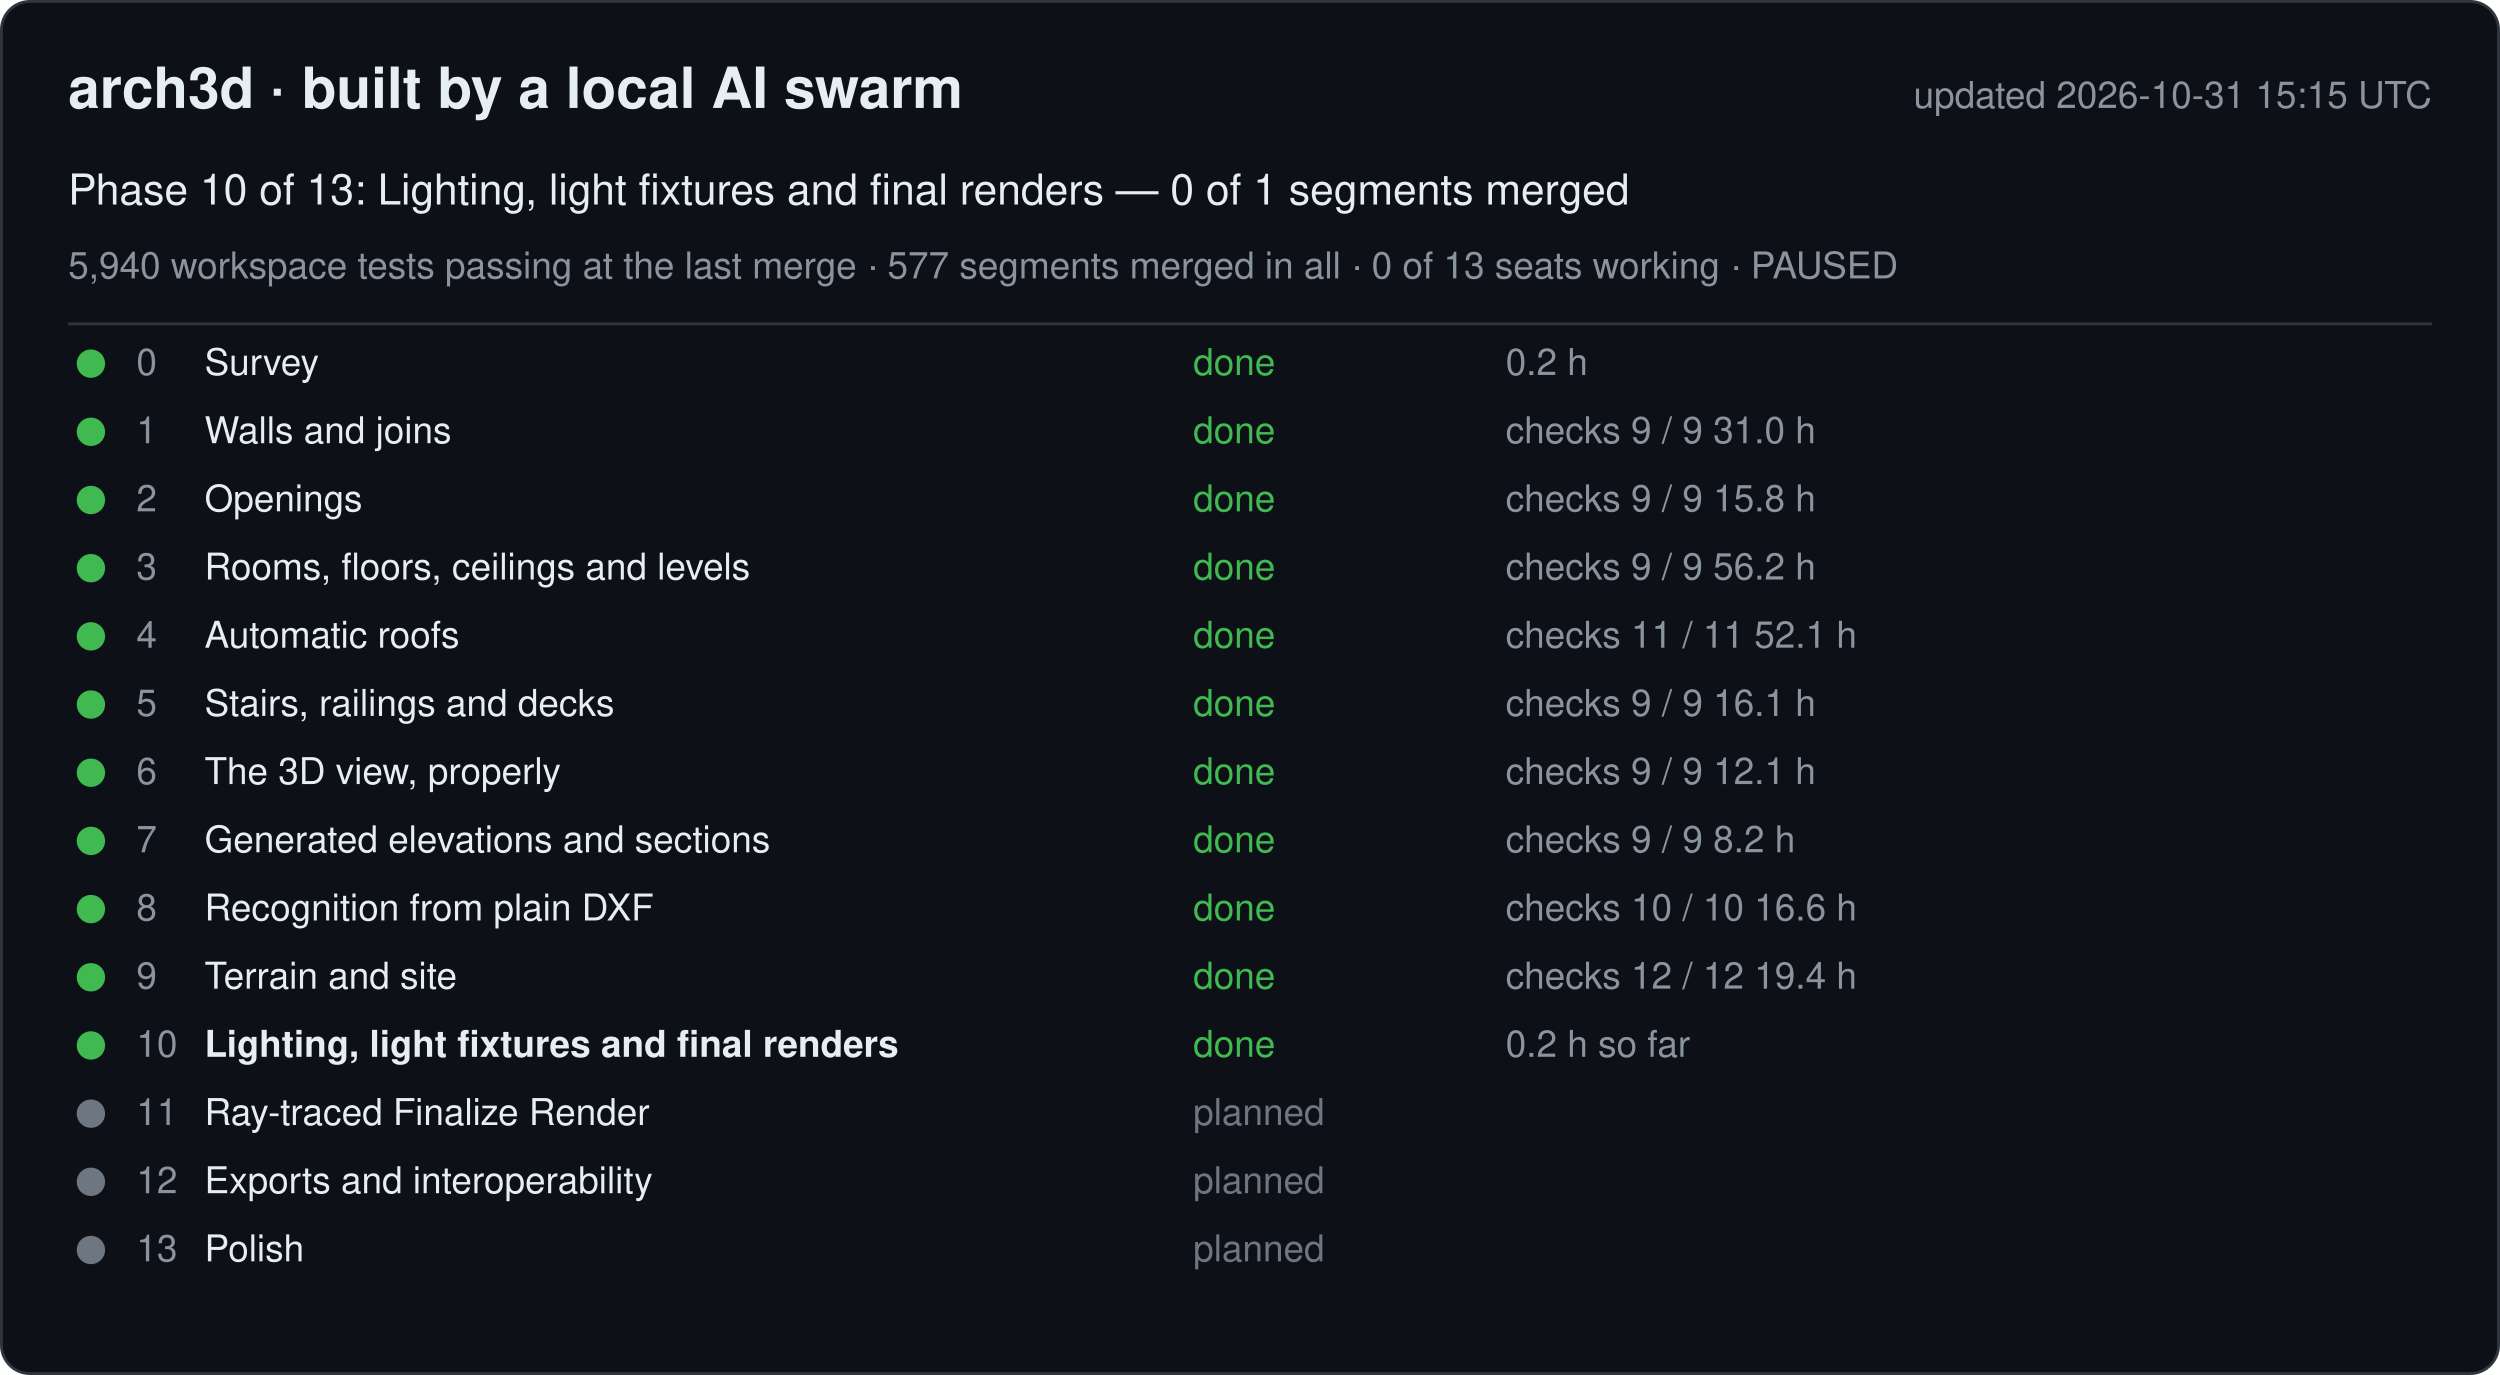
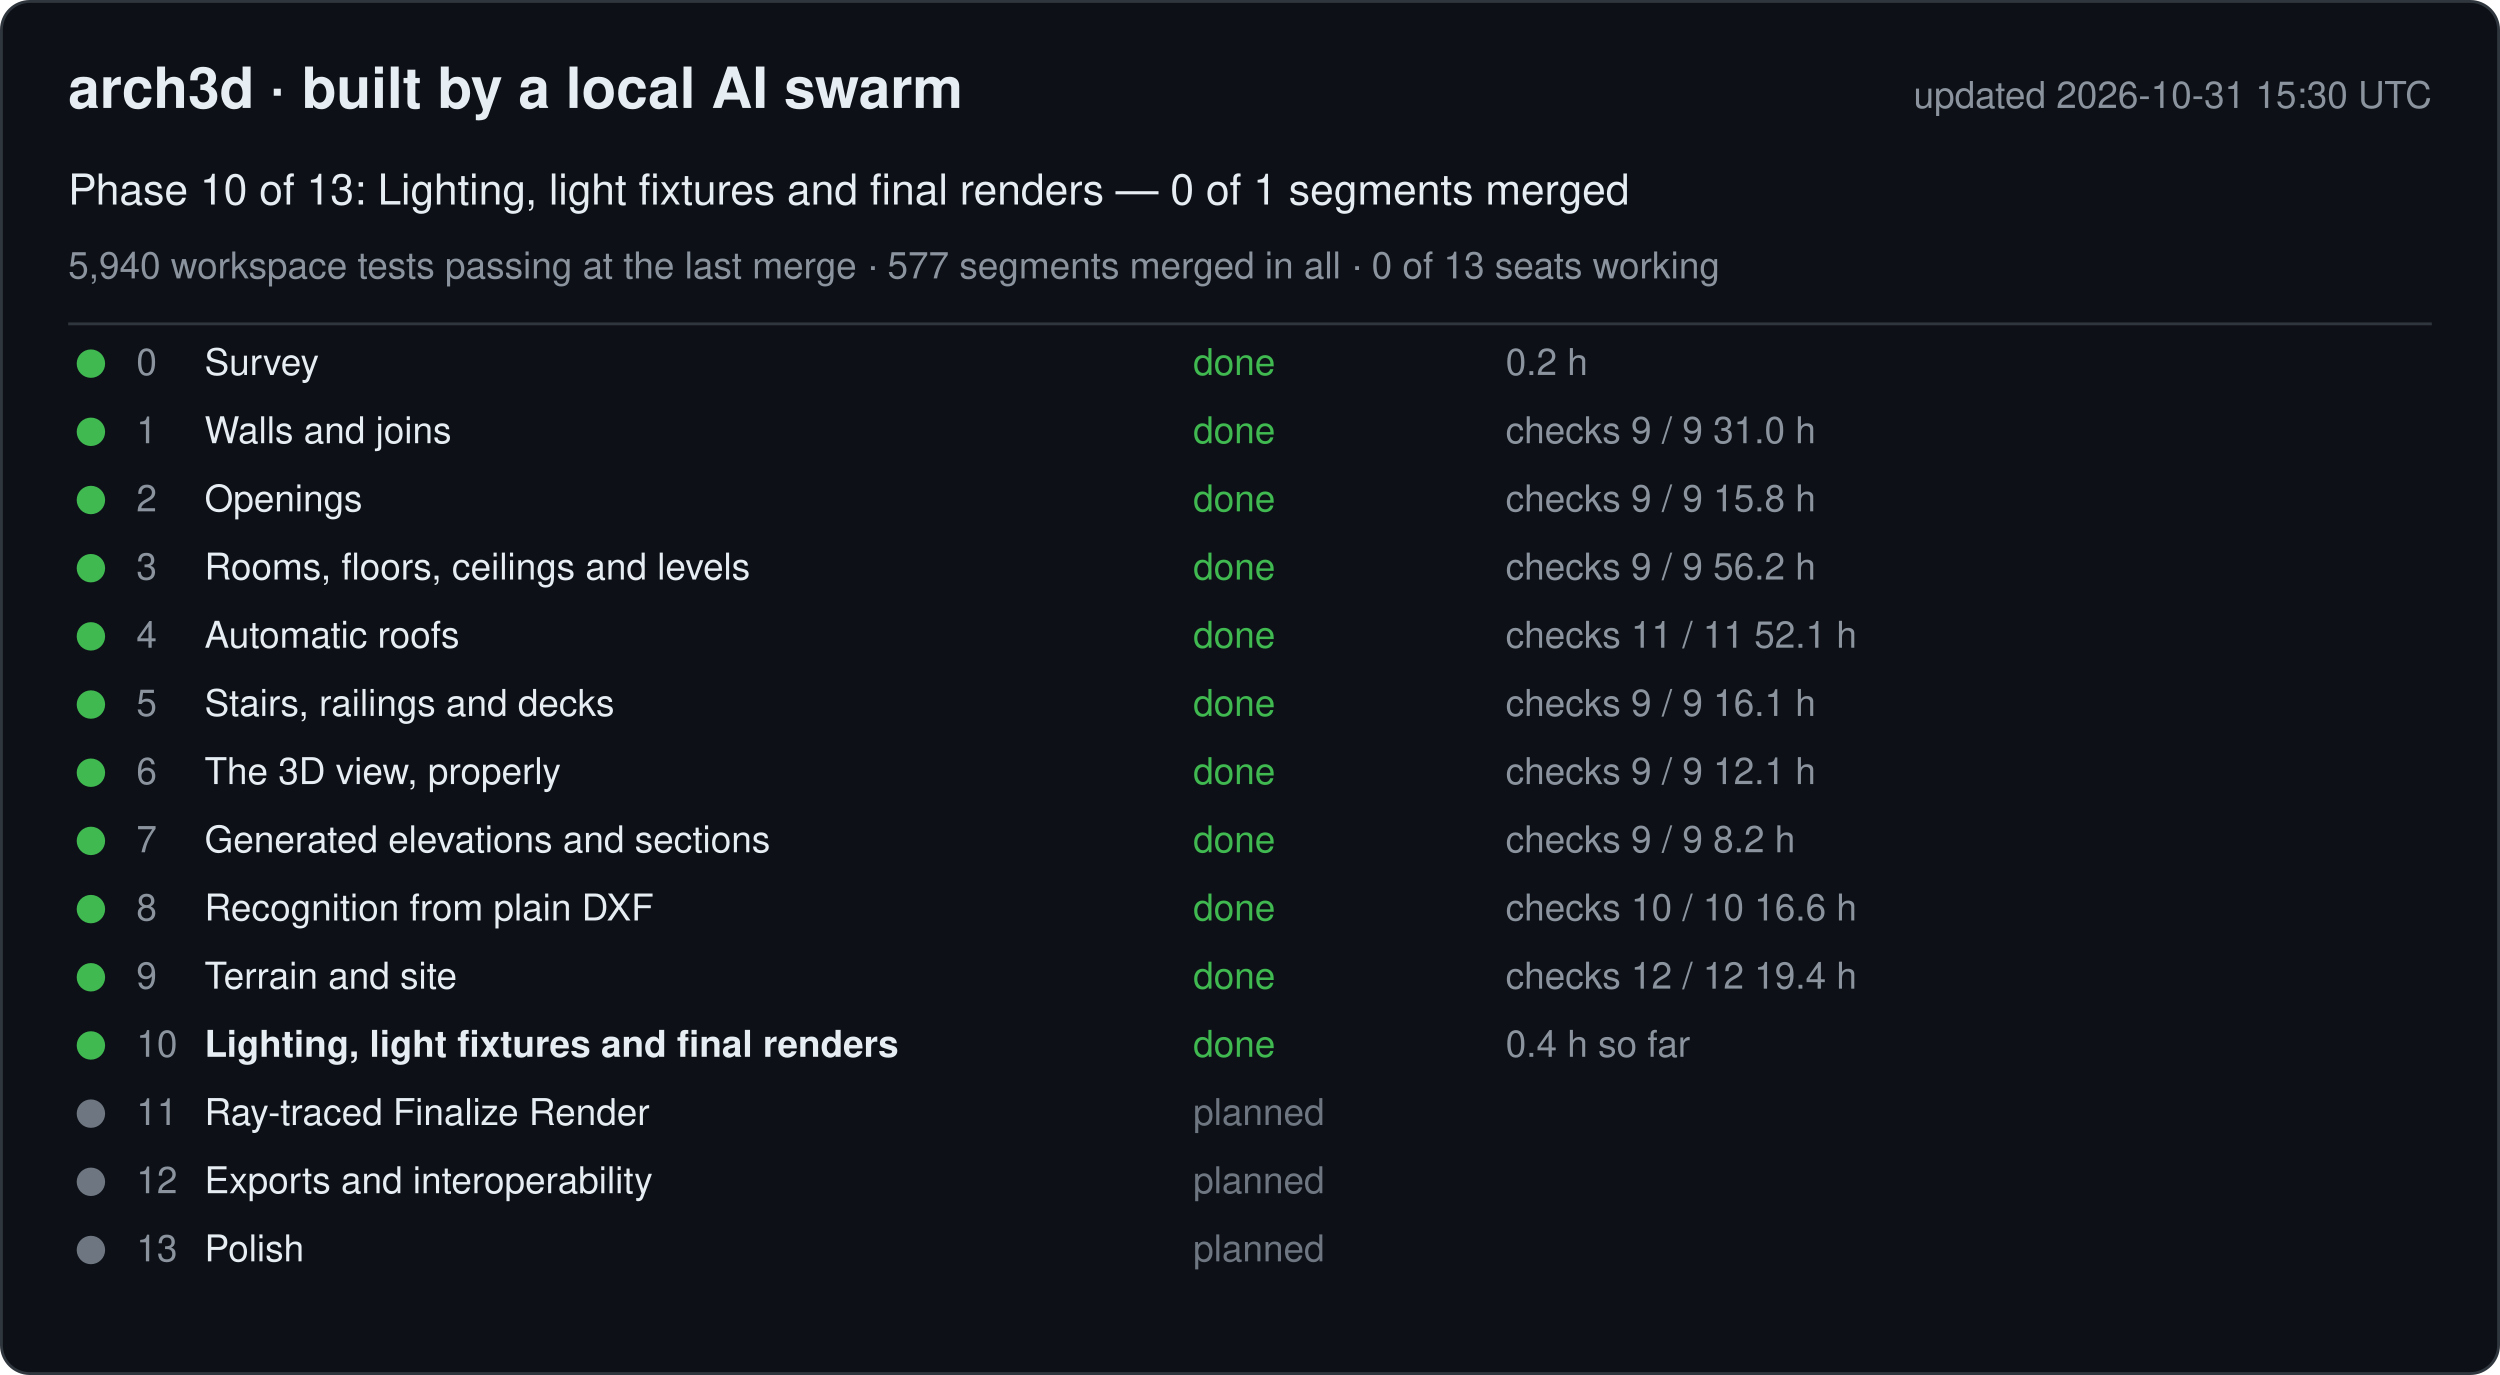
<svg xmlns="http://www.w3.org/2000/svg" width="880" height="484" viewBox="0 0 880 484" font-family="-apple-system, Segoe UI, Helvetica, Arial, sans-serif">
  <rect x="0.5" y="0.5" width="879" height="483" rx="10" fill="#0d1117" stroke="#30363d" />
  <text x="24" y="38" font-size="20" font-weight="600" fill="#e6edf3">arch3d · built by a local AI swarm</text>
-   <text x="856" y="38" font-size="13" fill="#8b949e" text-anchor="end">updated 2026-10-31 15:15 UTC</text>
+   <text x="856" y="38" font-size="13" fill="#8b949e" text-anchor="end">updated 2026-10-31 15:30 UTC</text>
  <text x="24" y="72" font-size="15" fill="#e6edf3">Phase 10 of 13: Lighting, light fixtures and final renders — 0 of 1 segments merged</text>
-   <text x="24" y="98" font-size="13" fill="#8b949e">5,940 workspace tests passing at the last merge · 577 segments merged in all · 0 of 13 seats working · PAUSED</text>
+   <text x="24" y="98" font-size="13" fill="#8b949e">5,940 workspace tests passing at the last merge · 577 segments merged in all · 0 of 13 seats working</text>
  <line x1="24" y1="114" x2="856" y2="114" stroke="#30363d" />
  <g data-phase="0">
    <circle cx="32" cy="128" r="5" fill="#3fb950" />
    <text x="48" y="132" font-size="13" fill="#8b949e">0</text>
    <text x="72" y="132" font-size="13" fill="#e6edf3">Survey</text>
    <text x="420" y="132" font-size="13" fill="#3fb950">done</text>
    <text x="530" y="132" font-size="13" fill="#8b949e">0.2 h</text>
  </g>
  <g data-phase="1">
    <circle cx="32" cy="152" r="5" fill="#3fb950" />
    <text x="48" y="156" font-size="13" fill="#8b949e">1</text>
    <text x="72" y="156" font-size="13" fill="#e6edf3">Walls and joins</text>
    <text x="420" y="156" font-size="13" fill="#3fb950">done</text>
    <text x="530" y="156" font-size="13" fill="#8b949e">checks 9 / 9   31.0 h</text>
  </g>
  <g data-phase="2">
    <circle cx="32" cy="176" r="5" fill="#3fb950" />
    <text x="48" y="180" font-size="13" fill="#8b949e">2</text>
    <text x="72" y="180" font-size="13" fill="#e6edf3">Openings</text>
    <text x="420" y="180" font-size="13" fill="#3fb950">done</text>
    <text x="530" y="180" font-size="13" fill="#8b949e">checks 9 / 9   15.8 h</text>
  </g>
  <g data-phase="3">
    <circle cx="32" cy="200" r="5" fill="#3fb950" />
    <text x="48" y="204" font-size="13" fill="#8b949e">3</text>
    <text x="72" y="204" font-size="13" fill="#e6edf3">Rooms, floors, ceilings and levels</text>
    <text x="420" y="204" font-size="13" fill="#3fb950">done</text>
    <text x="530" y="204" font-size="13" fill="#8b949e">checks 9 / 9   56.2 h</text>
  </g>
  <g data-phase="4">
    <circle cx="32" cy="224" r="5" fill="#3fb950" />
    <text x="48" y="228" font-size="13" fill="#8b949e">4</text>
    <text x="72" y="228" font-size="13" fill="#e6edf3">Automatic roofs</text>
    <text x="420" y="228" font-size="13" fill="#3fb950">done</text>
    <text x="530" y="228" font-size="13" fill="#8b949e">checks 11 / 11   52.1 h</text>
  </g>
  <g data-phase="5">
    <circle cx="32" cy="248" r="5" fill="#3fb950" />
    <text x="48" y="252" font-size="13" fill="#8b949e">5</text>
    <text x="72" y="252" font-size="13" fill="#e6edf3">Stairs, railings and decks</text>
    <text x="420" y="252" font-size="13" fill="#3fb950">done</text>
    <text x="530" y="252" font-size="13" fill="#8b949e">checks 9 / 9   16.1 h</text>
  </g>
  <g data-phase="6">
    <circle cx="32" cy="272" r="5" fill="#3fb950" />
    <text x="48" y="276" font-size="13" fill="#8b949e">6</text>
    <text x="72" y="276" font-size="13" fill="#e6edf3">The 3D view, properly</text>
    <text x="420" y="276" font-size="13" fill="#3fb950">done</text>
    <text x="530" y="276" font-size="13" fill="#8b949e">checks 9 / 9   12.1 h</text>
  </g>
  <g data-phase="7">
    <circle cx="32" cy="296" r="5" fill="#3fb950" />
    <text x="48" y="300" font-size="13" fill="#8b949e">7</text>
    <text x="72" y="300" font-size="13" fill="#e6edf3">Generated elevations and sections</text>
    <text x="420" y="300" font-size="13" fill="#3fb950">done</text>
    <text x="530" y="300" font-size="13" fill="#8b949e">checks 9 / 9   8.2 h</text>
  </g>
  <g data-phase="8">
    <circle cx="32" cy="320" r="5" fill="#3fb950" />
    <text x="48" y="324" font-size="13" fill="#8b949e">8</text>
    <text x="72" y="324" font-size="13" fill="#e6edf3">Recognition from plain DXF</text>
    <text x="420" y="324" font-size="13" fill="#3fb950">done</text>
    <text x="530" y="324" font-size="13" fill="#8b949e">checks 10 / 10   16.6 h</text>
  </g>
  <g data-phase="9">
    <circle cx="32" cy="344" r="5" fill="#3fb950" />
    <text x="48" y="348" font-size="13" fill="#8b949e">9</text>
    <text x="72" y="348" font-size="13" fill="#e6edf3">Terrain and site</text>
    <text x="420" y="348" font-size="13" fill="#3fb950">done</text>
    <text x="530" y="348" font-size="13" fill="#8b949e">checks 12 / 12   19.4 h</text>
  </g>
  <g data-phase="10">
    <circle cx="32" cy="368" r="5" fill="#3fb950" />
    <text x="48" y="372" font-size="13" fill="#8b949e">10</text>
    <text x="72" y="372" font-size="13" fill="#e6edf3" font-weight="600">Lighting, light fixtures and final renders</text>
    <text x="420" y="372" font-size="13" fill="#3fb950">done</text>
-     <text x="530" y="372" font-size="13" fill="#8b949e">0.2 h so far</text>
+     <text x="530" y="372" font-size="13" fill="#8b949e">0.4 h so far</text>
  </g>
  <g data-phase="11">
    <circle cx="32" cy="392" r="5" fill="#6e7681" />
    <text x="48" y="396" font-size="13" fill="#8b949e">11</text>
    <text x="72" y="396" font-size="13" fill="#e6edf3">Ray-traced Finalize Render</text>
    <text x="420" y="396" font-size="13" fill="#6e7681">planned</text>
    <text x="530" y="396" font-size="13" fill="#8b949e" />
  </g>
  <g data-phase="12">
    <circle cx="32" cy="416" r="5" fill="#6e7681" />
    <text x="48" y="420" font-size="13" fill="#8b949e">12</text>
    <text x="72" y="420" font-size="13" fill="#e6edf3">Exports and interoperability</text>
    <text x="420" y="420" font-size="13" fill="#6e7681">planned</text>
    <text x="530" y="420" font-size="13" fill="#8b949e" />
  </g>
  <g data-phase="13">
    <circle cx="32" cy="440" r="5" fill="#6e7681" />
    <text x="48" y="444" font-size="13" fill="#8b949e">13</text>
    <text x="72" y="444" font-size="13" fill="#e6edf3">Polish</text>
    <text x="420" y="444" font-size="13" fill="#6e7681">planned</text>
    <text x="530" y="444" font-size="13" fill="#8b949e" />
  </g>
</svg>
